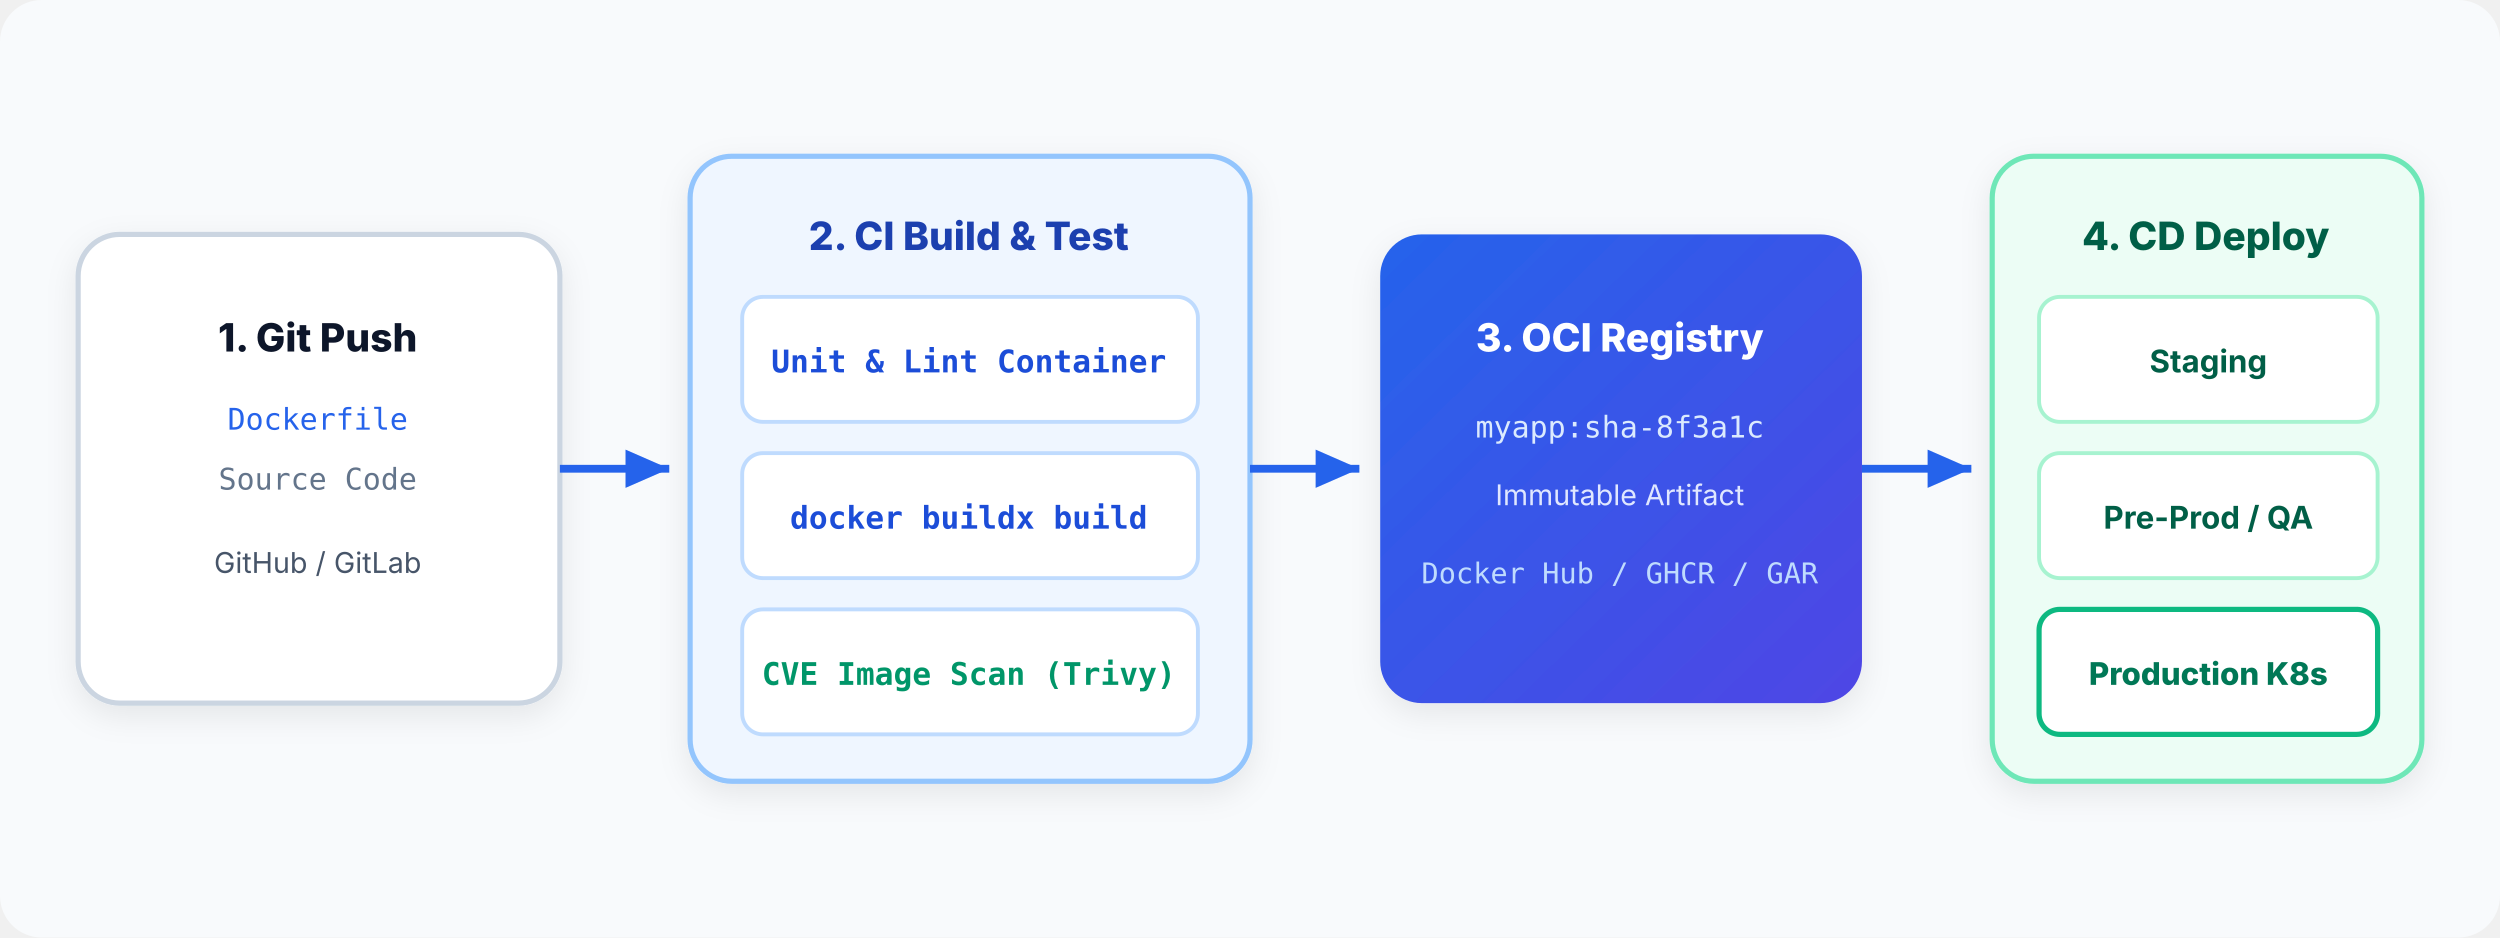
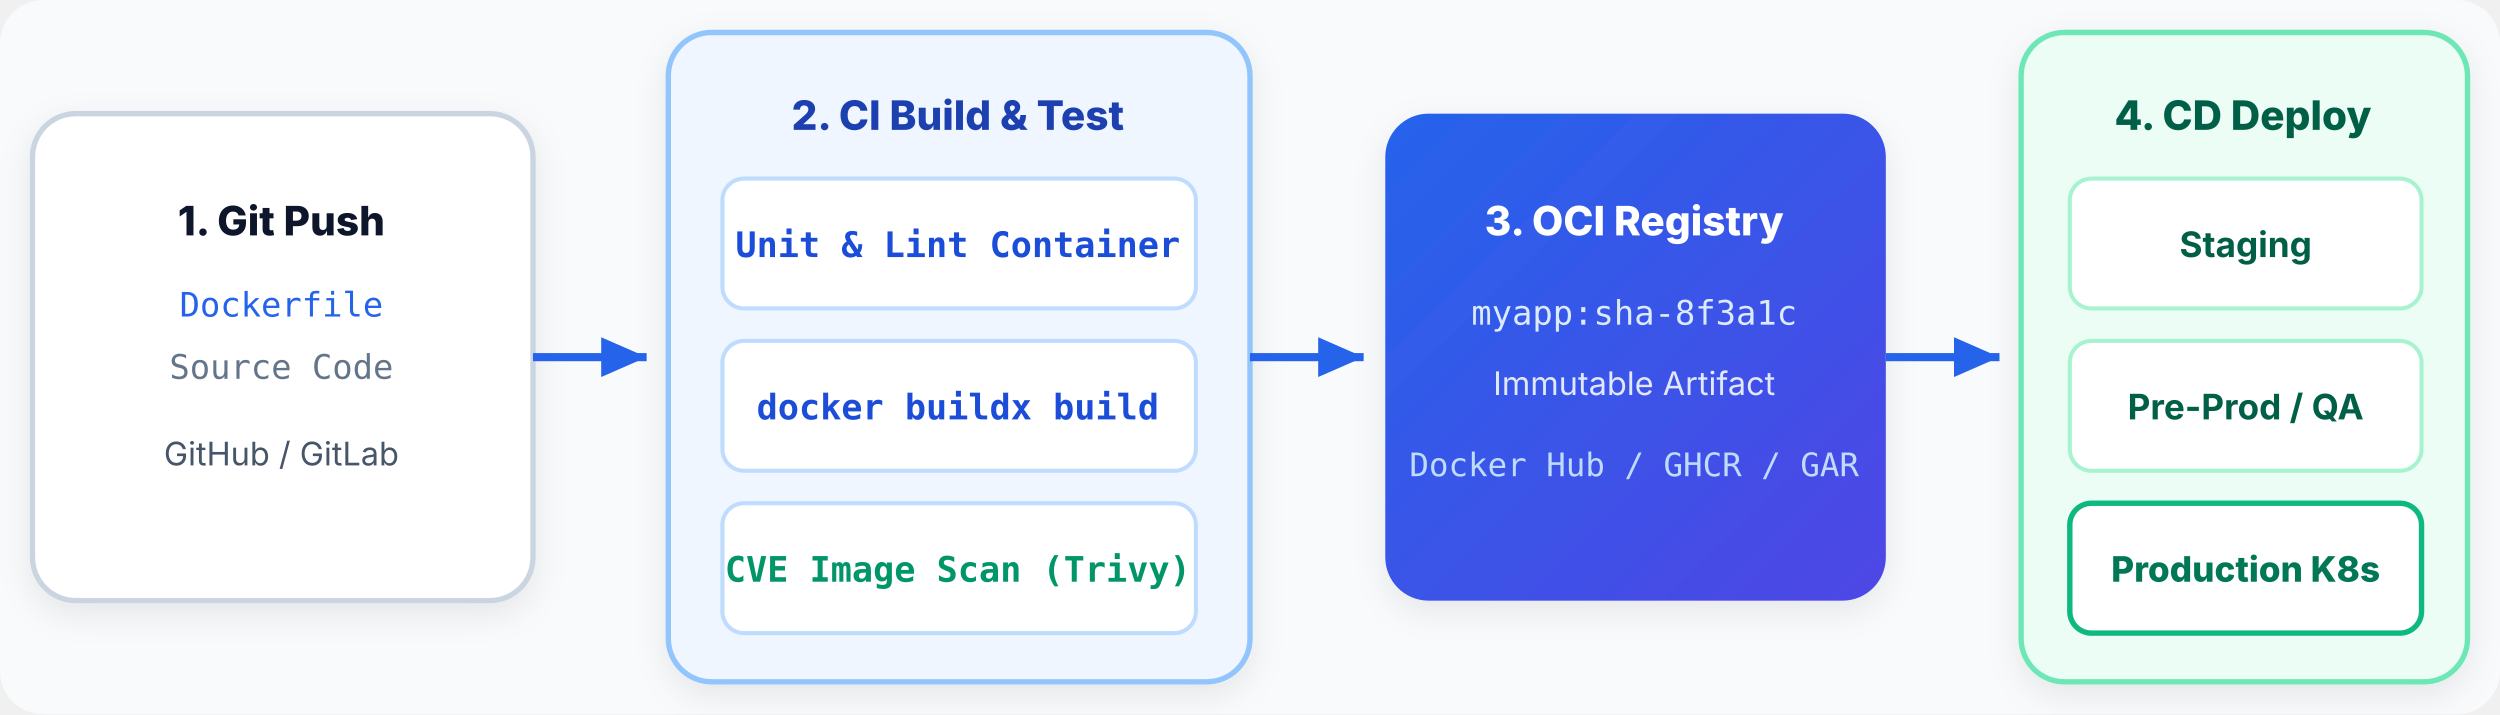
- <svg xmlns="http://www.w3.org/2000/svg" viewBox="0 0 960 360" width="960" height="360" font-family="'Inter', -apple-system, BlinkMacSystemFont, 'Segoe UI', sans-serif">
+ <svg xmlns="http://www.w3.org/2000/svg" viewBox="18 48 924 264" width="1120" height="320" font-family="'Inter', -apple-system, BlinkMacSystemFont, 'Segoe UI', sans-serif">
  <defs>
    <linearGradient id="ciGrad" x1="0" y1="0" x2="1" y2="1">
      <stop offset="0%" stop-color="#2563eb" />
      <stop offset="100%" stop-color="#4f46e5" />
    </linearGradient>
    <marker id="ciArrow" viewBox="0 0 10 10" refX="8" refY="5" markerWidth="7" markerHeight="7" orient="auto-start-reverse">
      <path d="M 0 1.5 L 8 5 L 0 8.5 z" fill="#2563eb" />
    </marker>
    <filter id="ciShadow" x="-10%" y="-10%" width="120%" height="125%">
      <feDropShadow dx="0" dy="4" stdDeviation="6" flood-color="#0f172a" flood-opacity="0.08" />
    </filter>
  </defs>
-   <rect width="960" height="360" rx="16" fill="#f8fafc" />
+   <rect x="18" y="48" width="924" height="264" rx="16" fill="#f8fafc" />
  <g filter="url(#ciShadow)">
    <rect x="30" y="90" width="185" height="180" rx="16" fill="#ffffff" stroke="#cbd5e1" stroke-width="2" />
    <text x="122" y="135" text-anchor="middle" font-size="15" font-weight="800" fill="#0f172a">1. Git Push</text>
-     <text x="122" y="165" text-anchor="middle" font-size="11.5" font-family="'JetBrains Mono', monospace" fill="#2563eb">Dockerfile</text>
-     <text x="122" y="188" text-anchor="middle" font-size="11.5" font-family="'JetBrains Mono', monospace" fill="#64748b">Source Code</text>
-     <text x="122" y="220" text-anchor="middle" font-size="11" fill="#475569">GitHub / GitLab</text>
+     <text x="122" y="165" text-anchor="middle" font-size="12.5" font-family="'JetBrains Mono', monospace" fill="#2563eb">Dockerfile</text>
+     <text x="122" y="188" text-anchor="middle" font-size="12.5" font-family="'JetBrains Mono', monospace" fill="#64748b">Source Code</text>
+     <text x="122" y="220" text-anchor="middle" font-size="12" fill="#475569">GitHub / GitLab</text>
  </g>
  <g filter="url(#ciShadow)">
    <rect x="265" y="60" width="215" height="240" rx="16" fill="#eff6ff" stroke="#93c5fd" stroke-width="2" />
    <text x="372" y="96" text-anchor="middle" font-size="15" font-weight="800" fill="#1e40af">2. CI Build &amp; Test</text>
    <rect x="285" y="114" width="175" height="48" rx="8" fill="#ffffff" stroke="#bfdbfe" stroke-width="1.5" />
-     <text x="372" y="143" text-anchor="middle" font-size="12" font-family="'JetBrains Mono', monospace" font-weight="700" fill="#1d4ed8">Unit &amp; Lint Container</text>
+     <text x="372" y="143" text-anchor="middle" font-size="13" font-family="'JetBrains Mono', monospace" font-weight="700" fill="#1d4ed8">Unit &amp; Lint Container</text>
    <rect x="285" y="174" width="175" height="48" rx="8" fill="#ffffff" stroke="#bfdbfe" stroke-width="1.5" />
-     <text x="372" y="203" text-anchor="middle" font-size="12" font-family="'JetBrains Mono', monospace" font-weight="700" fill="#1d4ed8">docker buildx build</text>
+     <text x="372" y="203" text-anchor="middle" font-size="13" font-family="'JetBrains Mono', monospace" font-weight="700" fill="#1d4ed8">docker buildx build</text>
    <rect x="285" y="234" width="175" height="48" rx="8" fill="#ffffff" stroke="#bfdbfe" stroke-width="1.5" />
-     <text x="372" y="263" text-anchor="middle" font-size="12" font-family="'JetBrains Mono', monospace" font-weight="700" fill="#059669">CVE Image Scan (Trivy)</text>
+     <text x="372" y="263" text-anchor="middle" font-size="13" font-family="'JetBrains Mono', monospace" font-weight="700" fill="#059669">CVE Image Scan (Trivy)</text>
  </g>
  <g filter="url(#ciShadow)">
    <rect x="530" y="90" width="185" height="180" rx="16" fill="url(#ciGrad)" />
    <text x="622" y="135" text-anchor="middle" font-size="15" font-weight="800" fill="#ffffff">3. OCI Registry</text>
-     <text x="622" y="168" text-anchor="middle" font-size="11.5" font-family="'JetBrains Mono', monospace" fill="#dbeafe">myapp:sha-8f3a1c</text>
-     <text x="622" y="194" text-anchor="middle" font-size="11" fill="#e0e7ff">Immutable Artifact</text>
-     <text x="622" y="224" text-anchor="middle" font-size="11" font-family="'JetBrains Mono', monospace" fill="#bfdbfe">Docker Hub / GHCR / GAR</text>
+     <text x="622" y="168" text-anchor="middle" font-size="12.5" font-family="'JetBrains Mono', monospace" fill="#dbeafe">myapp:sha-8f3a1c</text>
+     <text x="622" y="194" text-anchor="middle" font-size="12" fill="#e0e7ff">Immutable Artifact</text>
+     <text x="622" y="224" text-anchor="middle" font-size="12" font-family="'JetBrains Mono', monospace" fill="#bfdbfe">Docker Hub / GHCR / GAR</text>
  </g>
  <g filter="url(#ciShadow)">
    <rect x="765" y="60" width="165" height="240" rx="16" fill="#ecfdf5" stroke="#6ee7b7" stroke-width="2" />
    <text x="847" y="96" text-anchor="middle" font-size="15" font-weight="800" fill="#065f46">4. CD Deploy</text>
    <rect x="783" y="114" width="130" height="48" rx="8" fill="#ffffff" stroke="#a7f3d0" stroke-width="1.5" />
-     <text x="848" y="143" text-anchor="middle" font-size="12" font-weight="700" fill="#065f46">Staging</text>
+     <text x="848" y="143" text-anchor="middle" font-size="13" font-weight="700" fill="#065f46">Staging</text>
    <rect x="783" y="174" width="130" height="48" rx="8" fill="#ffffff" stroke="#a7f3d0" stroke-width="1.5" />
-     <text x="848" y="203" text-anchor="middle" font-size="12" font-weight="700" fill="#065f46">Pre-Prod / QA</text>
+     <text x="848" y="203" text-anchor="middle" font-size="13" font-weight="700" fill="#065f46">Pre-Prod / QA</text>
    <rect x="783" y="234" width="130" height="48" rx="8" fill="#ffffff" stroke="#10b981" stroke-width="2" />
-     <text x="848" y="263" text-anchor="middle" font-size="12" font-weight="800" fill="#047857">Production K8s</text>
+     <text x="848" y="263" text-anchor="middle" font-size="13" font-weight="800" fill="#047857">Production K8s</text>
  </g>
  <line x1="215" y1="180" x2="257" y2="180" stroke="#2563eb" stroke-width="3" marker-end="url(#ciArrow)" />
  <line x1="480" y1="180" x2="522" y2="180" stroke="#2563eb" stroke-width="3" marker-end="url(#ciArrow)" />
  <line x1="715" y1="180" x2="757" y2="180" stroke="#2563eb" stroke-width="3" marker-end="url(#ciArrow)" />
</svg>
